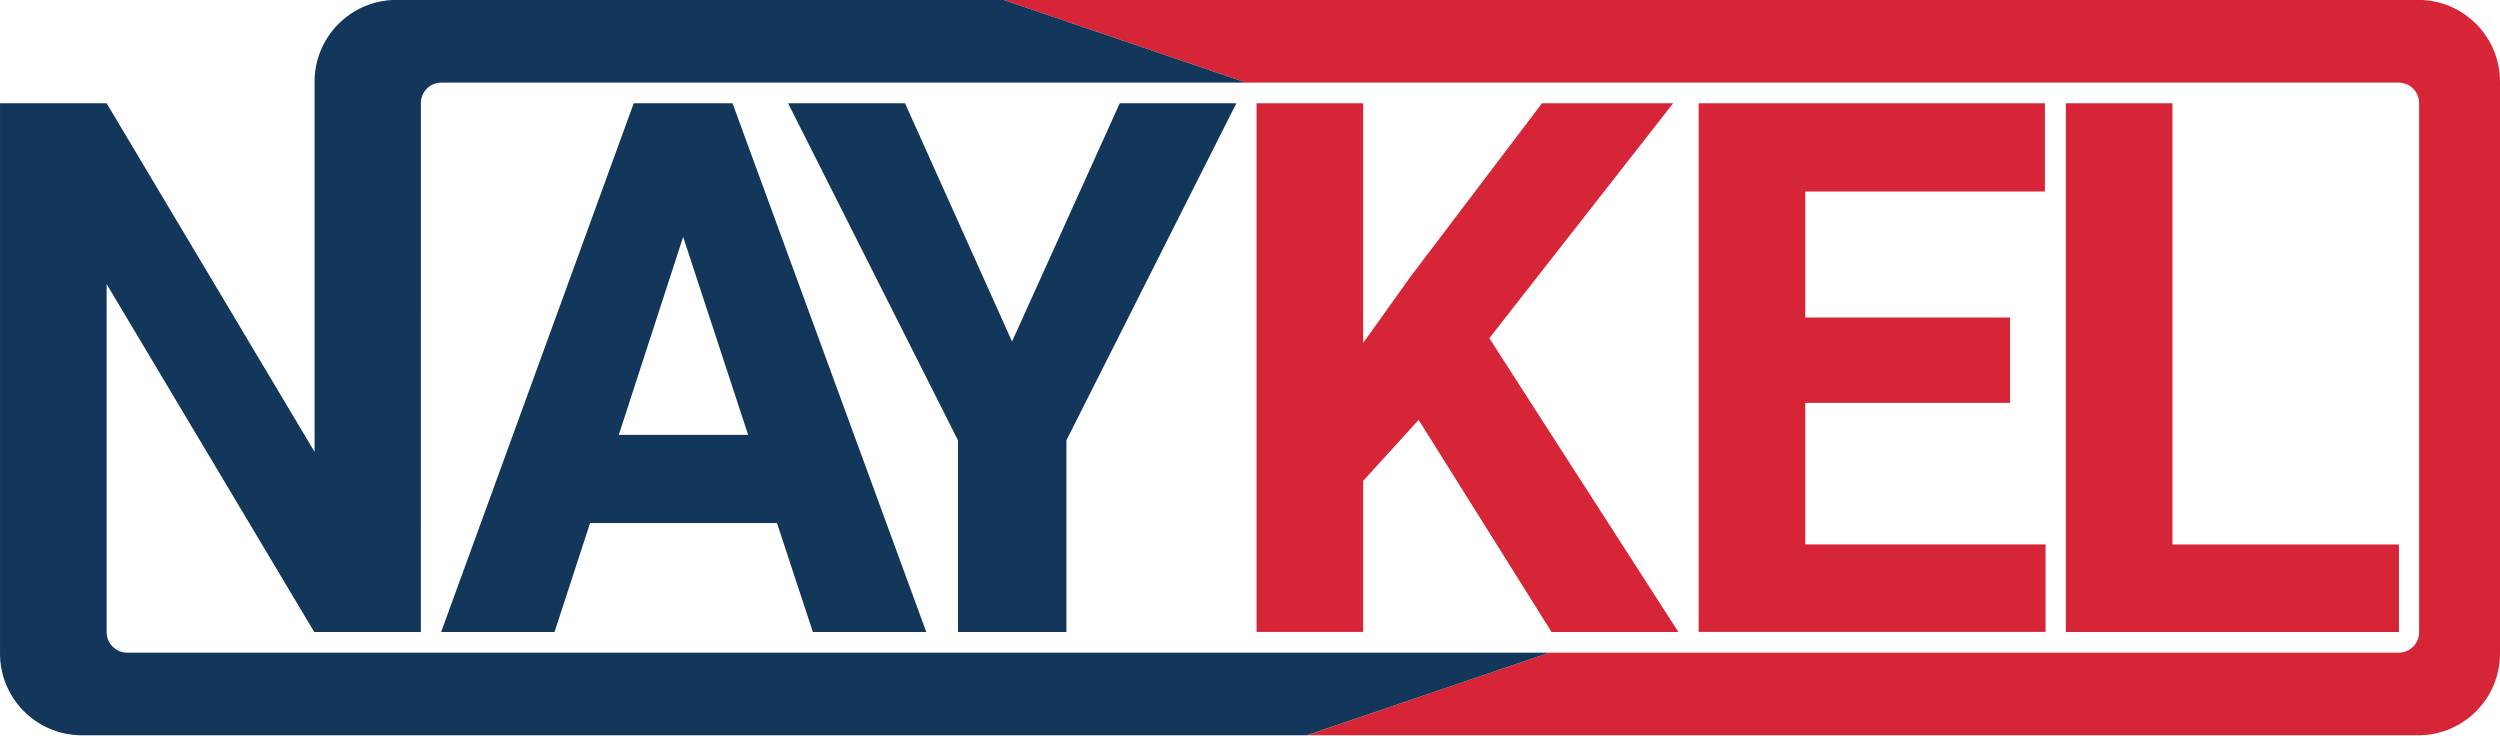
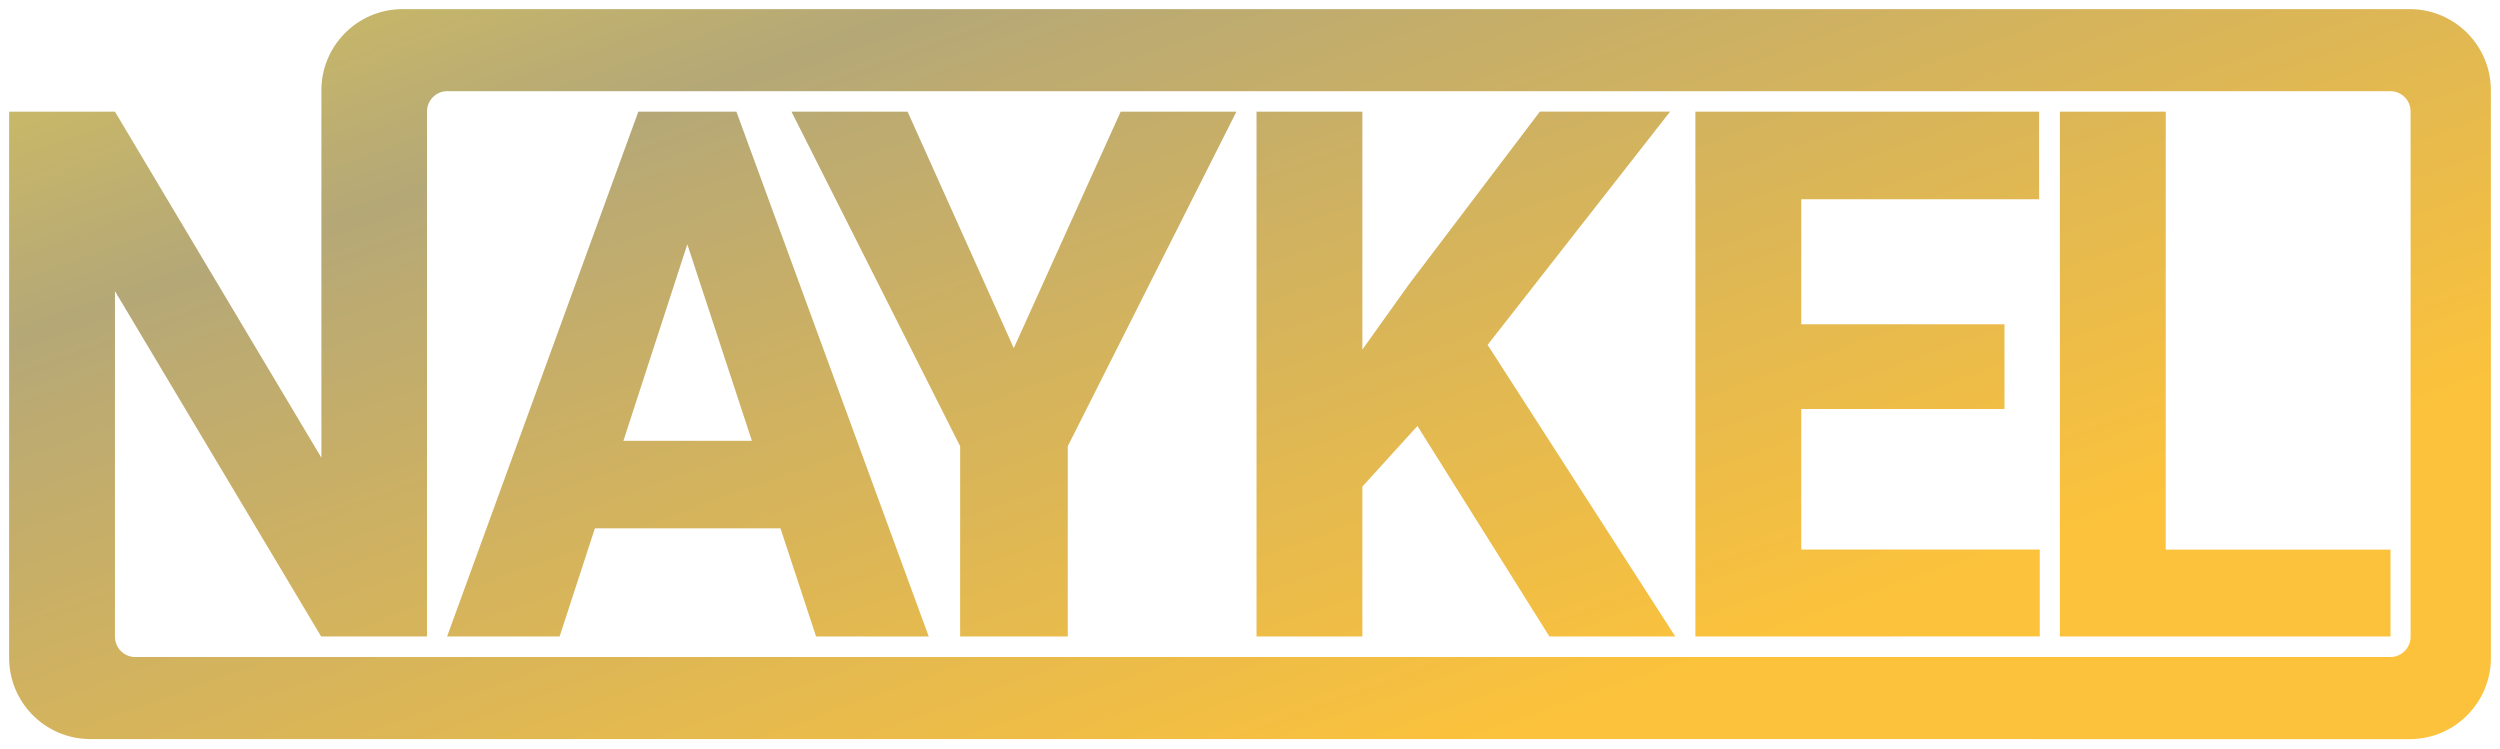
- <svg xmlns="http://www.w3.org/2000/svg" width="136" height="40" viewBox="0 0 136 40">
-   <g transform="translate(54.585)">
-     <path d="M209.454,101.2l-3.016,3.32v8.217h-5.8V83.977h5.8V97.015l2.552-3.575,7.174-9.463H223.3l-10,12.781,10.285,15.981h-6.9L209.454,101.2" transform="translate(-186.866 -78.359)" fill="#d72538" />
-     <path d="M260.593,100.275H249.455v7.7h13.071v4.76H243.654V83.977H262.49v4.8H249.455v6.854h11.138v4.643" transform="translate(-205.832 -78.359)" fill="#d72538" />
-     <path d="M285.18,107.979H297.5v4.76H279.379V83.977h5.8v24" transform="translate(-221.582 -78.359)" fill="#d72538" />
-     <path d="M253.023,114.145a4.45,4.45,0,0,0,4.4-4.495h0V78.64a4.45,4.45,0,0,0-4.4-4.5H176.008l13.2,4.5h62.715a1.111,1.111,0,0,1,1.1,1.123h0v28.762a1.113,1.113,0,0,1-1.1,1.125H205.709l-13.2,4.495Z" transform="translate(-176.008 -74.145)" fill="#d72538" />
+ <svg xmlns="http://www.w3.org/2000/svg" width="137" height="41" viewBox="0 0 137 41">
+   <defs>
+     <linearGradient id="linear-gradient" x1="0.779" y1="0.784" x2="-0.384" y2="-0.151" gradientUnits="objectBoundingBox">
+       <stop offset="0" stop-color="#fcc23b" />
+       <stop offset="0.544" stop-color="#b5a877" />
+       <stop offset="1" stop-color="#f9e040" />
+     </linearGradient>
+   </defs>
+   <g id="logo" transform="translate(0.5 0.5)">
+     <path id="logo-solid" d="M1293.086,418H1226.4a4.45,4.45,0,0,1-4.4-4.495V383.619h5.8l11.312,18.964V382.5a4.45,4.45,0,0,1,4.4-4.5H1353.6a4.45,4.45,0,0,1,4.4,4.5v31.009a4.45,4.45,0,0,1-4.4,4.495Zm59.415-4.495a1.113,1.113,0,0,0,1.1-1.125V383.619a1.111,1.111,0,0,0-1.1-1.123H1246a1.113,1.113,0,0,0-1.1,1.123V412.38h-5.8L1227.8,393.456V412.38a1.114,1.114,0,0,0,1.1,1.125Zm-18.119-1.125V383.618h5.8v24H1352.5v4.76Zm-19.974,0V383.618h18.835v4.8h-13.035v6.853h11.138v4.643h-11.138v7.7h13.071v4.76Zm-8,0-7.233-11.536-3.017,3.32v8.216h-5.8V383.618h5.8v13.038l2.552-3.575,7.174-9.464h7.137l-10,12.782,10.284,15.98Zm-32.292,0V401.952l-9.243-18.334h6.362l5.821,12.959,5.857-12.959h6.343l-9.242,18.334V412.38Zm-7.894,0-1.952-5.926H1254.1l-1.934,5.926H1246l10.48-28.761h5.375l10.539,28.761Zm-10.558-10.725h7.04l-3.539-10.768Z" transform="translate(-1222 -378)" stroke="rgba(0,0,0,0)" stroke-width="1" fill="url(#linear-gradient)" />
  </g>
-   <path d="M167.241,96.935,173.1,83.977h6.343L170.2,102.31v10.429h-5.9V102.31l-9.243-18.334h6.362l5.821,12.959" transform="translate(-112.186 -78.359)" fill="#13365b" />
-   <path d="M137.152,83.977h-5.375L121.3,112.739h6.168l1.934-5.926H139.57l1.952,5.926h6.169Zm-6.187,18.037,3.5-10.768L138,102.014Z" transform="translate(-97.302 -78.359)" fill="#13365b" />
-   <path d="M101.275,108.525h-5.8L84.182,89.6v18.924a1.114,1.114,0,0,0,1.1,1.125h77.386l-13.2,4.495H82.782a4.45,4.45,0,0,1-4.4-4.495h0V79.763h5.8L95.494,98.727V78.64a4.45,4.45,0,0,1,4.4-4.5h33.072l13.2,4.5H102.376a1.112,1.112,0,0,0-1.1,1.123h0Z" transform="translate(-78.381 -74.145)" fill="#13365b" />
</svg>
